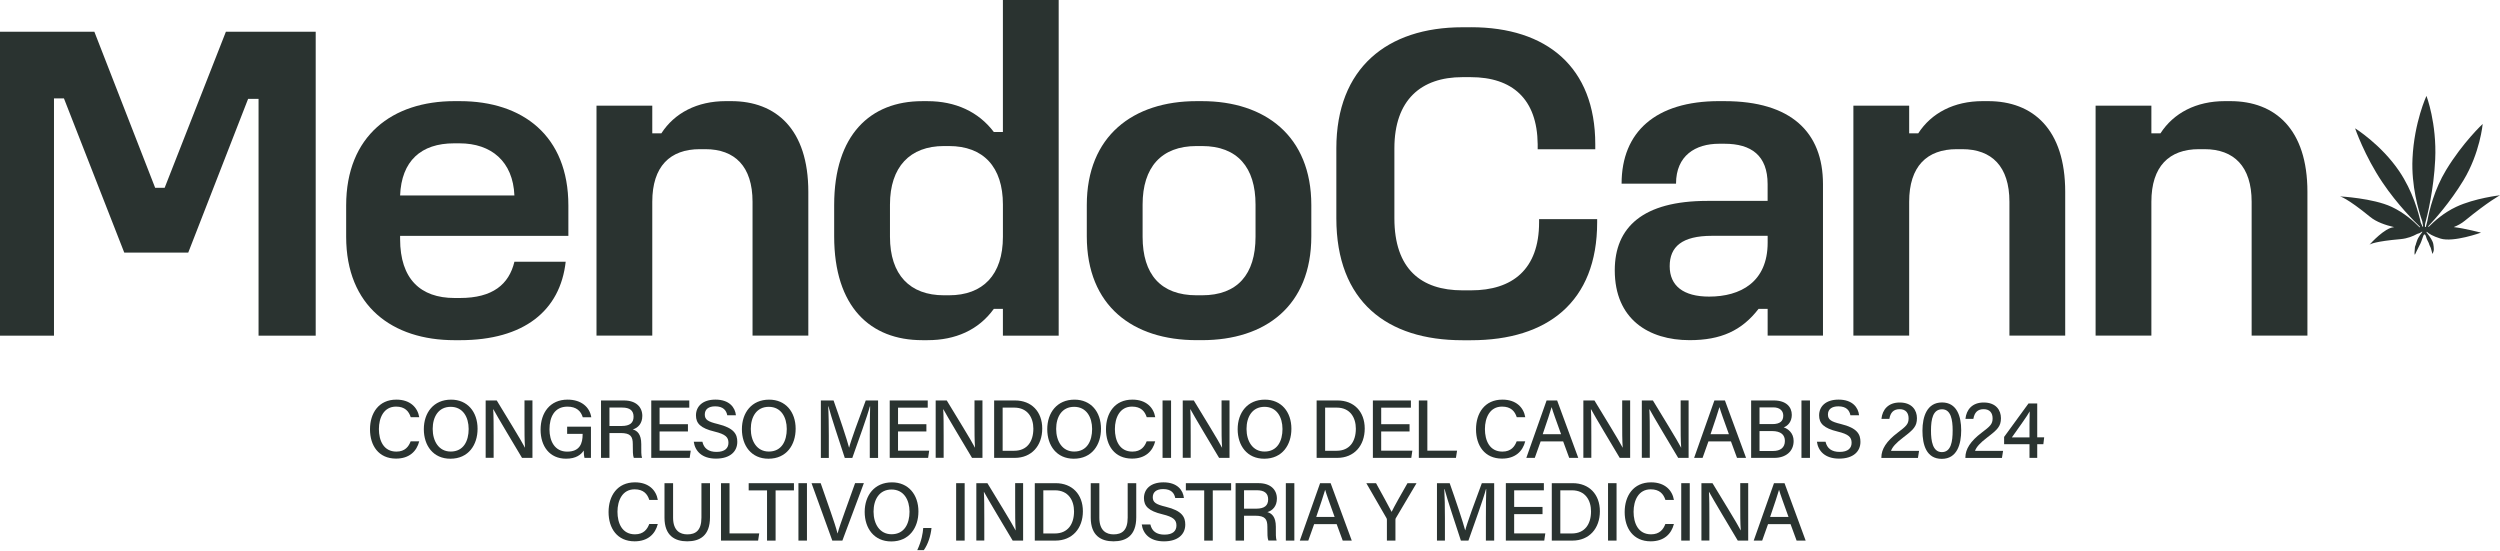
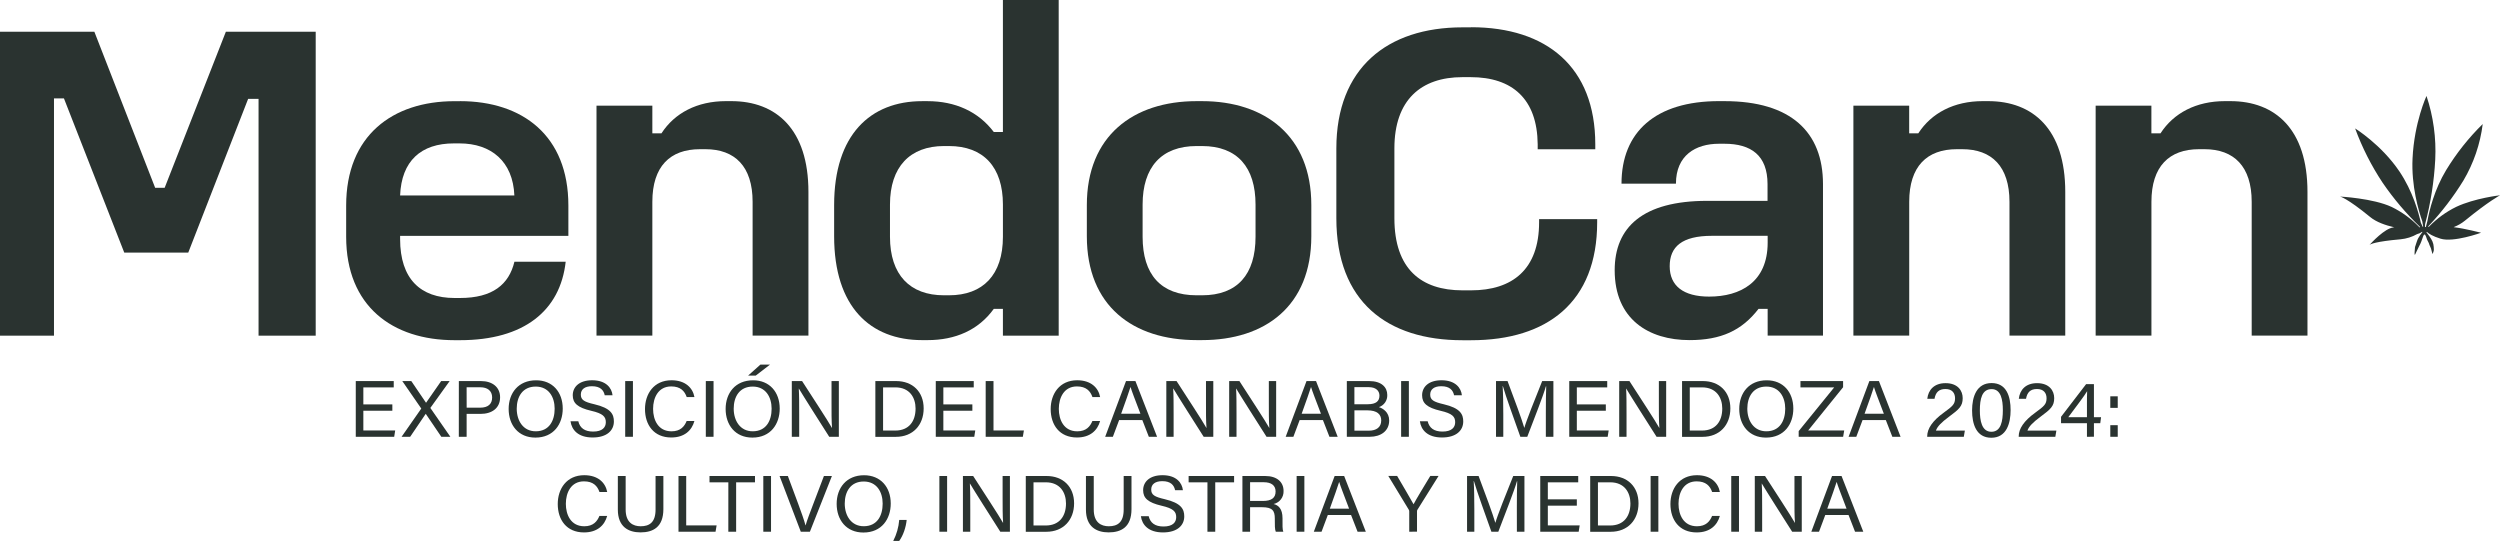
- <svg xmlns="http://www.w3.org/2000/svg" id="Capa_1" data-name="Capa 1" viewBox="0 0 1920 422.48">
+ <svg xmlns="http://www.w3.org/2000/svg" id="Capa_1" data-name="Capa 1" viewBox="0 0 1919.99 415.42">
  <defs>
-     <style>
-       .cls-1 {
-         fill: #2a3330;
-         stroke-width: 0px;
-       }
-     </style>
+     <style>.cls-1{fill:#2a3330;}</style>
  </defs>
-   <g>
-     <path class="cls-1" d="m72.47,24.38l46.68,119.83h7.31l47.02-119.83h68.98v233.39h-43.89V75.92h-8.02l-45.99,118.1h-49.12l-46.33-118.44h-7.65v182.19H0V24.38h72.47Z" />
-     <path class="cls-1" d="m353.25,77.68c48.07,0,83.26,26.48,83.26,80.13v23.33h-129.23v2.44c0,30.66,15.67,45.28,41.81,45.28h4.18c25.09,0,37.63-10.44,41.81-27.87h39.37c-4.18,37.63-32.05,60.27-81.16,60.27h-4.18c-47.73,0-83.26-26.12-83.26-79.42v-24.04c0-53.65,35.53-80.13,83.26-80.13h4.14Zm-45.97,72.45h87.78c-1.05-26.12-17.77-40.05-42.15-40.05h-4.18c-25.43,0-40.4,13.57-41.45,40.05Z" />
-     <path class="cls-1" d="m500.95,81.16v21.25h6.97c10.1-15.67,27.51-24.74,49.47-24.74h4.18c34.48,0,59.22,21.59,59.22,69.66v110.42h-42.84v-102.77c0-27.17-13.59-40.42-36.24-40.42h-4.18c-22.98,0-36.58,13.23-36.58,40.42v102.77h-42.84V81.13h42.84v.02Z" />
-     <path class="cls-1" d="m813.07,0v257.77h-42.84v-20.56h-6.97c-11.84,16.38-29.61,24.04-50.86,24.04h-4.18c-39.71,0-67.58-25.43-67.58-79.76v-24.04c0-53.99,27.87-79.76,67.58-79.76h4.18c21.25,0,39.02,8.02,50.86,23.69h6.97V0h42.84Zm-129.57,157.1v24.74c0,29.27,15.33,44.94,41.45,44.94h3.84c26.14,0,41.45-15.67,41.45-44.94v-24.74c0-28.9-14.99-44.94-41.45-44.94h-3.84c-26.14,0-41.45,16.04-41.45,44.94Z" />
-     <path class="cls-1" d="m923.15,77.68c48.41,0,83.94,26.82,83.94,79.76v24.04c0,53.65-35.53,79.76-83.94,79.76h-4.18c-48.78,0-84.31-26.12-84.31-79.76v-24.04c0-52.96,35.53-79.76,84.31-79.76h4.18Zm-45.63,79.42v24.74c0,28.9,13.94,44.94,41.45,44.94h4.18c27.17,0,41.1-16.02,41.1-44.94v-24.74c0-28.56-13.94-44.94-41.1-44.94h-4.18c-27.17,0-41.45,16.38-41.45,44.94Z" />
-     <path class="cls-1" d="m1129.74,20.91c58.17,0,95.43,30.66,95.43,89.88v3.84h-44.23v-3.84c-.34-34.84-19.51-51.54-51.54-51.54h-6.26c-31.69,0-52.25,17.41-52.25,54.7v53.65c0,39.02,20.56,55.38,52.25,55.38h6.63c31.69,0,52.25-16.02,52.25-52.25v-2.44h44.6v2.44c0,61.3-38.32,90.57-96.83,90.57h-6.63c-57.83,0-96.85-29.61-96.85-93.7v-53.65c0-61.67,39.02-93.01,96.85-93.01h6.58v-.02Z" />
-     <path class="cls-1" d="m1324.47,77.68c50.86,0,75.58,23.69,75.58,63.74v116.34h-42.5v-20.56h-6.97c-12.89,16.72-28.92,24.04-52.96,24.04-31.35,0-57.48-16.02-57.48-53.65,0-33.08,21.59-53.3,71.06-53.3h46.33v-12.89c0-21.96-12.54-31-33.08-31h-4.18c-18.12,0-33.08,9.05-33.08,30.66h-41.81c0-39.71,26.12-63.4,74.89-63.4h4.2v.02Zm-42.15,126.78c0,14.99,10.44,23.33,30.3,23.33,24.04,0,44.94-11.15,44.94-41.45v-5.23h-42.84c-22.98.02-32.4,8.38-32.4,23.35Z" />
-     <path class="cls-1" d="m1466.24,81.16v21.25h6.97c10.1-15.67,27.51-24.74,49.47-24.74h4.18c34.48,0,59.22,21.59,59.22,69.66v110.42h-42.84v-102.77c0-27.17-13.59-40.42-36.24-40.42h-4.18c-22.98,0-36.58,13.23-36.58,40.42v102.77h-42.84V81.13h42.84v.02Z" />
-     <path class="cls-1" d="m1652.26,81.16v21.25h6.97c10.1-15.67,27.51-24.74,49.47-24.74h4.18c34.48,0,59.22,21.59,59.22,69.66v110.42h-42.84v-102.77c0-27.17-13.59-40.42-36.24-40.42h-4.18c-22.98,0-36.58,13.23-36.58,40.42v102.77h-42.84V81.13h42.84v.02Z" />
-   </g>
-   <g>
-     <path class="cls-1" d="m321.96,338.94c-1.93,7.63-7.61,13.27-17.82,13.27-13.34,0-19.98-9.99-19.98-22.47s6.69-22.83,20.26-22.83c10.66,0,16.32,6.11,17.56,13.49h-6.54c-1.46-4.55-4.48-8.13-11.28-8.13-9.37,0-13.16,8.51-13.16,17.26s3.56,17.3,13.42,17.3c6.69,0,9.48-3.95,10.98-7.91h6.56v.02Z" />
-     <path class="cls-1" d="m366.77,329.38c0,12.16-6.9,22.92-20.88,22.92-13.14,0-20.39-10.03-20.39-22.69s7.5-22.69,20.93-22.69c12.5,0,20.35,9.26,20.35,22.45Zm-34.46.04c0,9.37,4.67,17.37,13.83,17.37,9.91,0,13.79-8.19,13.79-17.3s-4.4-17.05-13.81-17.05-13.81,7.72-13.81,16.98Z" />
-     <path class="cls-1" d="m372.99,351.66v-44.1h8.51c6.17,10.23,19.25,31.39,21.63,36.19h.09c-.43-5.47-.41-12.54-.41-19.77v-16.45h6.11v44.1h-8.02c-5.62-9.39-19.38-32.42-22.04-37.39h-.09c.32,4.8.34,12.59.34,20.52v16.85h-6.13v.04Z" />
-     <path class="cls-1" d="m453.85,351.66h-4.97c-.32-.94-.49-2.83-.58-5.66-2.02,3.17-5.92,6.28-13.55,6.28-12.74,0-19.58-9.65-19.58-22.21,0-13.21,7.33-23.16,20.75-23.16,10.46,0,16.96,5.7,18.18,13.53h-6.54c-1.39-4.55-4.7-8.15-11.75-8.15-10.01,0-13.81,8.06-13.81,17.47,0,8.81,3.88,17.09,13.62,17.09s11.84-6.41,11.84-13.19v-.45h-11.9v-5.55h18.29v23.99Z" />
-     <path class="cls-1" d="m468.06,332.58v19.08h-6.48v-44.1h17.65c9.18,0,14.07,5,14.07,11.86,0,5.77-3.28,9.2-7.31,10.38,3.32.94,6.5,3.54,6.5,11.24v1.95c0,3.02-.11,6.78.6,8.66h-6.33c-.79-1.91-.77-5.32-.77-9.56v-.88c0-6-1.67-8.64-9.43-8.64h-8.49v.02Zm0-5.42h9.28c6.45,0,9.24-2.42,9.24-7.14s-2.92-7.01-8.66-7.01h-9.86v14.15Z" />
-     <path class="cls-1" d="m528.33,331.35h-21.78v14.77h23.93l-.81,5.53h-29.5v-44.1h29.2v5.53h-22.81v12.71h21.78v5.55h0Z" />
-     <path class="cls-1" d="m539.44,339.26c1.16,5.12,4.7,7.8,10.85,7.8,6.54,0,9.16-3,9.16-6.99,0-4.27-2.17-6.56-10.76-8.64-10.7-2.57-14.19-6.28-14.19-12.44,0-6.78,5-12.09,14.97-12.09,10.74,0,15.12,6.11,15.72,12.03h-6.65c-.73-3.69-3-6.86-9.28-6.86-5.08,0-7.98,2.27-7.98,6.26s2.38,5.49,9.99,7.33c12.63,3.07,14.97,7.93,14.97,13.7,0,7.29-5.42,12.86-16.38,12.86s-16.1-5.96-17.05-12.97h6.65Z" />
-     <path class="cls-1" d="m611.05,329.38c0,12.16-6.9,22.92-20.88,22.92-13.14,0-20.39-10.03-20.39-22.69s7.5-22.69,20.93-22.69c12.5,0,20.35,9.26,20.35,22.45Zm-34.43.04c0,9.37,4.67,17.37,13.83,17.37,9.91,0,13.79-8.19,13.79-17.3s-4.4-17.05-13.81-17.05-13.81,7.72-13.81,16.98Z" />
-     <path class="cls-1" d="m668,333.3c0-8.06.09-16.42.28-21.12h-.26c-1.93,7.5-8.56,25.62-13.44,39.49h-5.79c-3.71-11.43-10.57-31.82-12.54-39.58h-.21c.34,5.1.49,14.77.49,22.32v17.26h-6.11v-44.1h9.76c4.72,13.27,10.4,30.34,11.88,36.13h.11c1.05-4.55,7.83-23.18,12.71-36.13h9.48v44.1h-6.37v-18.37h.02Z" />
-     <path class="cls-1" d="m711.46,331.35h-21.78v14.77h23.93l-.81,5.53h-29.5v-44.1h29.2v5.53h-22.81v12.71h21.78v5.55h0Z" />
-     <path class="cls-1" d="m718.6,351.66v-44.1h8.51c6.17,10.23,19.25,31.39,21.63,36.19h.09c-.43-5.47-.41-12.54-.41-19.77v-16.45h6.11v44.1h-8.02c-5.62-9.39-19.38-32.42-22.04-37.39h-.09c.32,4.8.34,12.59.34,20.52v16.85h-6.13v.04Z" />
-     <path class="cls-1" d="m763.5,307.55h16.08c12.48,0,20.86,8.45,20.86,21.59s-8.17,22.51-21.1,22.51h-15.84v-44.1Zm6.54,38.64h8.85c10.01,0,14.73-7.23,14.73-16.94,0-8.43-4.31-16.21-14.71-16.21h-8.88v33.15Z" />
-     <path class="cls-1" d="m845.56,329.38c0,12.16-6.9,22.92-20.88,22.92-13.14,0-20.39-10.03-20.39-22.69s7.5-22.69,20.93-22.69c12.52,0,20.35,9.26,20.35,22.45Zm-34.43.04c0,9.37,4.67,17.37,13.83,17.37,9.91,0,13.79-8.19,13.79-17.3s-4.4-17.05-13.81-17.05-13.81,7.72-13.81,16.98Z" />
-     <path class="cls-1" d="m887.2,338.94c-1.93,7.63-7.61,13.27-17.82,13.27-13.34,0-19.98-9.99-19.98-22.47s6.69-22.83,20.26-22.83c10.66,0,16.32,6.11,17.56,13.49h-6.54c-1.46-4.55-4.48-8.13-11.28-8.13-9.37,0-13.16,8.51-13.16,17.26s3.56,17.3,13.42,17.3c6.69,0,9.48-3.95,10.98-7.91h6.56v.02Z" />
-     <path class="cls-1" d="m899.38,307.55v44.1h-6.54v-44.1h6.54Z" />
-     <path class="cls-1" d="m908.34,351.66v-44.1h8.51c6.17,10.23,19.25,31.39,21.63,36.19h.09c-.43-5.47-.41-12.54-.41-19.77v-16.45h6.11v44.1h-8.02c-5.62-9.39-19.38-32.42-22.04-37.39h-.09c.32,4.8.34,12.59.34,20.52v16.85h-6.13v.04Z" />
-     <path class="cls-1" d="m991.79,329.38c0,12.16-6.9,22.92-20.88,22.92-13.14,0-20.39-10.03-20.39-22.69s7.5-22.69,20.93-22.69c12.5,0,20.35,9.26,20.35,22.45Zm-34.46.04c0,9.37,4.67,17.37,13.83,17.37,9.91,0,13.79-8.19,13.79-17.3s-4.4-17.05-13.81-17.05-13.81,7.72-13.81,16.98Z" />
-     <path class="cls-1" d="m1011.17,307.55h16.08c12.48,0,20.86,8.45,20.86,21.59s-8.17,22.51-21.1,22.51h-15.84v-44.1Zm6.54,38.64h8.85c10.01,0,14.73-7.23,14.73-16.94,0-8.43-4.31-16.21-14.71-16.21h-8.88v33.15Z" />
-     <path class="cls-1" d="m1082.53,331.35h-21.78v14.77h23.93l-.81,5.53h-29.5v-44.1h29.2v5.53h-22.81v12.71h21.78v5.55h0Z" />
-     <path class="cls-1" d="m1089.67,307.55h6.54v38.57h22.81l-.86,5.53h-28.5v-44.1Z" />
-     <path class="cls-1" d="m1171.38,338.94c-1.93,7.63-7.61,13.27-17.82,13.27-13.34,0-19.98-9.99-19.98-22.47s6.69-22.83,20.26-22.83c10.66,0,16.32,6.11,17.56,13.49h-6.54c-1.46-4.55-4.48-8.13-11.28-8.13-9.37,0-13.16,8.51-13.16,17.26s3.56,17.3,13.42,17.3c6.69,0,9.48-3.95,10.98-7.91h6.56v.02Z" />
-     <path class="cls-1" d="m1183.21,339.01l-4.5,12.65h-6.5l15.57-44.1h8.1l16.23,44.1h-6.95l-4.65-12.65h-17.3Zm15.7-5.53c-4.01-11.15-6.26-17.28-7.23-20.75h-.06c-1.07,3.86-3.6,11.21-6.82,20.75h14.11Z" />
-     <path class="cls-1" d="m1216.02,351.66v-44.1h8.51c6.17,10.23,19.25,31.39,21.63,36.19h.09c-.43-5.47-.41-12.54-.41-19.77v-16.45h6.11v44.1h-8.02c-5.62-9.39-19.38-32.42-22.04-37.39h-.09c.32,4.8.34,12.59.34,20.52v16.85h-6.13v.04Z" />
-     <path class="cls-1" d="m1260.92,351.66v-44.1h8.51c6.17,10.23,19.25,31.39,21.63,36.19h.09c-.43-5.47-.41-12.54-.41-19.77v-16.45h6.11v44.1h-8.02c-5.62-9.39-19.38-32.42-22.04-37.39h-.09c.32,4.8.34,12.59.34,20.52v16.85h-6.13v.04Z" />
-     <path class="cls-1" d="m1312.08,339.01l-4.5,12.65h-6.5l15.57-44.1h8.1l16.23,44.1h-6.95l-4.65-12.65h-17.3Zm15.72-5.53c-4.01-11.15-6.26-17.28-7.23-20.75h-.06c-1.07,3.86-3.6,11.21-6.82,20.75h14.11Z" />
-     <path class="cls-1" d="m1344.88,307.55h17.37c9.58,0,13.85,5.04,13.85,11.06,0,5.1-2.89,8.4-6.2,9.61,3.07,1.01,7.61,4.12,7.61,10.46,0,8.17-6.26,12.97-14.82,12.97h-17.82v-44.1h0Zm16.27,18.16c6.05,0,8.4-2.42,8.4-6.5,0-3.77-2.72-6.35-7.63-6.35h-10.61v12.84h9.84Zm-9.84,20.65h10.46c5.47,0,9.03-2.51,9.03-7.72,0-4.55-2.92-7.59-9.95-7.59h-9.54v15.31Z" />
-     <path class="cls-1" d="m1390.06,307.55v44.1h-6.54v-44.1h6.54Z" />
-     <path class="cls-1" d="m1402.02,339.26c1.16,5.12,4.7,7.8,10.85,7.8,6.54,0,9.16-3,9.16-6.99,0-4.27-2.17-6.56-10.76-8.64-10.7-2.57-14.19-6.28-14.19-12.44,0-6.78,5-12.09,14.97-12.09,10.72,0,15.12,6.11,15.72,12.03h-6.65c-.73-3.69-3-6.86-9.28-6.86-5.08,0-7.98,2.27-7.98,6.26s2.38,5.49,9.99,7.33c12.63,3.07,14.97,7.93,14.97,13.7,0,7.29-5.42,12.86-16.38,12.86s-16.1-5.96-17.05-12.97h6.65Z" />
-     <path class="cls-1" d="m1444.9,351.66v-.39c0-6.28,3.84-12.46,12.54-19,6.54-4.95,8.36-6.56,8.36-11,0-4.07-2.14-7.03-6.86-7.03s-7.08,2.62-7.91,7.44h-6.09c.71-7.1,5.27-12.56,14-12.56,9.63,0,13.27,6.09,13.27,12.03,0,6.28-2.68,8.83-10.4,14.71-5.64,4.29-8.51,7.46-9.5,10.4h21.53l-.86,5.42h-28.09v-.02Z" />
-     <path class="cls-1" d="m1506.2,330.47c0,10.57-3.09,21.93-14.9,21.93s-14.86-10.7-14.86-21.66,3.58-21.66,15.05-21.66c11.3.02,14.71,10.46,14.71,21.38Zm-23.2.28c0,7.89,1.29,16.47,8.36,16.47s8.28-8.13,8.28-16.7c0-8.06-1.31-16.19-8.13-16.19-6.9,0-8.51,7.27-8.51,16.42Z" />
-     <path class="cls-1" d="m1509.42,351.66v-.39c0-6.28,3.84-12.46,12.54-19,6.54-4.95,8.36-6.56,8.36-11,0-4.07-2.14-7.03-6.86-7.03s-7.08,2.62-7.91,7.44h-6.09c.71-7.1,5.27-12.56,14-12.56,9.63,0,13.27,6.09,13.27,12.03,0,6.28-2.68,8.83-10.4,14.71-5.64,4.29-8.51,7.46-9.5,10.4h21.53l-.86,5.42h-28.09v-.02Z" />
-     <path class="cls-1" d="m1558.65,351.66v-10.51h-19.49v-5.6l18.72-25.69h6.71v26.01h5.34l-.64,5.27h-4.7v10.51h-5.94Zm0-25.71c0-3.47.04-7.29.15-10.01-1.69,3.28-9.33,13.81-13.68,19.96h13.53v-9.95h0Z" />
-     <path class="cls-1" d="m505.18,402.47c-1.93,7.63-7.61,13.27-17.82,13.27-13.34,0-19.98-9.99-19.98-22.47s6.69-22.83,20.26-22.83c10.66,0,16.32,6.11,17.56,13.49h-6.54c-1.46-4.55-4.48-8.13-11.28-8.13-9.37,0-13.16,8.51-13.16,17.26s3.56,17.3,13.42,17.3c6.69,0,9.48-3.95,10.98-7.91h6.56v.02Z" />
-     <path class="cls-1" d="m516.93,371.08v26.5c0,10.06,5.45,12.82,10.94,12.82,6.39,0,10.83-3.02,10.83-12.82v-26.5h6.58v26.16c0,14.45-8.08,18.5-17.52,18.5s-17.43-4.35-17.43-18.14v-26.52h6.6Z" />
-     <path class="cls-1" d="m553.74,371.08h6.54v38.57h22.81l-.86,5.53h-28.5v-44.1Z" />
-     <path class="cls-1" d="m589.08,376.62h-14.09v-5.53h34.76v5.53h-14.09v38.57h-6.58v-38.57h0Z" />
-     <path class="cls-1" d="m619.74,371.08v44.1h-6.54v-44.1h6.54Z" />
-     <path class="cls-1" d="m639.21,415.19l-15.95-44.1h7.03l7.55,21.68c2.21,6.41,4.35,12.69,5.34,16.81h.13c.92-3.71,3.28-10.25,5.55-16.62l7.85-21.89h6.73l-16.49,44.1h-7.74v.02Z" />
-     <path class="cls-1" d="m705.35,392.91c0,12.16-6.9,22.92-20.88,22.92-13.14,0-20.39-10.03-20.39-22.69s7.5-22.69,20.93-22.69c12.5-.02,20.35,9.26,20.35,22.45Zm-34.46.02c0,9.35,4.67,17.37,13.83,17.37,9.91,0,13.79-8.19,13.79-17.3s-4.4-17.05-13.81-17.05-13.81,7.74-13.81,16.98Z" />
-     <path class="cls-1" d="m704.47,422.48c3.41-7.35,4.25-12.89,4.57-16.98h6.35c-.56,5.79-2.62,12.46-5.9,16.98h-5.02Z" />
-     <path class="cls-1" d="m740.86,371.08v44.1h-6.54v-44.1h6.54Z" />
-     <path class="cls-1" d="m749.82,415.19v-44.1h8.51c6.17,10.23,19.25,31.39,21.63,36.19h.09c-.43-5.47-.41-12.54-.41-19.77v-16.45h6.11v44.1h-8.02c-5.62-9.39-19.38-32.42-22.04-37.39h-.09c.32,4.8.34,12.59.34,20.52v16.85h-6.13v.04Z" />
-     <path class="cls-1" d="m794.72,371.08h16.08c12.48,0,20.86,8.45,20.86,21.59s-8.17,22.51-21.1,22.51h-15.84v-44.1Zm6.56,38.62h8.85c10.01,0,14.73-7.23,14.73-16.94,0-8.43-4.31-16.21-14.71-16.21h-8.88v33.15Z" />
-     <path class="cls-1" d="m844.29,371.08v26.5c0,10.06,5.45,12.82,10.94,12.82,6.39,0,10.83-3.02,10.83-12.82v-26.5h6.58v26.16c0,14.45-8.08,18.5-17.52,18.5s-17.43-4.35-17.43-18.14v-26.52h6.6Z" />
-     <path class="cls-1" d="m883.49,402.8c1.16,5.12,4.7,7.8,10.85,7.8,6.54,0,9.16-3,9.16-6.99,0-4.27-2.17-6.56-10.76-8.64-10.7-2.57-14.19-6.28-14.19-12.44,0-6.78,5-12.09,14.97-12.09,10.74,0,15.12,6.11,15.72,12.03h-6.65c-.73-3.69-3-6.86-9.28-6.86-5.08,0-7.98,2.27-7.98,6.26s2.38,5.49,9.99,7.33c12.63,3.07,14.97,7.93,14.97,13.7,0,7.29-5.42,12.86-16.38,12.86s-16.1-5.96-17.05-12.97h6.65Z" />
-     <path class="cls-1" d="m924.83,376.62h-14.09v-5.53h34.76v5.53h-14.09v38.57h-6.58v-38.57h0Z" />
-     <path class="cls-1" d="m955.42,396.08v19.08h-6.48v-44.1h17.65c9.18,0,14.07,5,14.07,11.86,0,5.77-3.28,9.2-7.31,10.38,3.32.94,6.5,3.54,6.5,11.24v1.95c0,3.02-.11,6.78.6,8.66h-6.33c-.79-1.91-.77-5.32-.77-9.56v-.88c0-6-1.67-8.64-9.43-8.64h-8.49v.02Zm0-5.42h9.28c6.45,0,9.24-2.42,9.24-7.14s-2.92-7.01-8.66-7.01h-9.86v14.15Z" />
-     <path class="cls-1" d="m994.06,371.08v44.1h-6.54v-44.1h6.54Z" />
-     <path class="cls-1" d="m1009.26,402.54l-4.5,12.65h-6.5l15.57-44.1h8.1l16.23,44.1h-6.95l-4.65-12.65h-17.3Zm15.72-5.55c-4.01-11.15-6.26-17.28-7.23-20.75h-.06c-1.07,3.86-3.6,11.21-6.82,20.75h14.11Z" />
-     <path class="cls-1" d="m1065.14,415.19v-16.06c0-.43-.11-.88-.32-1.22l-15.48-26.82h7.46c3.9,7.08,9.91,17.97,11.96,22.02,1.91-3.97,8.15-15.03,12.18-22.02h6.95l-15.91,26.87c-.15.28-.28.51-.28,1.18v16.06h-6.56Z" />
-     <path class="cls-1" d="m1141.17,396.81c0-8.06.09-16.42.28-21.12h-.26c-1.93,7.5-8.56,25.62-13.44,39.49h-5.79c-3.71-11.43-10.57-31.82-12.54-39.58h-.21c.34,5.1.49,14.77.49,22.32v17.26h-6.11v-44.1h9.76c4.72,13.27,10.4,30.34,11.88,36.13h.11c1.05-4.55,7.83-23.18,12.71-36.13h9.48v44.1h-6.37v-18.37h.02Z" />
-     <path class="cls-1" d="m1184.65,394.86h-21.78v14.77h23.93l-.81,5.53h-29.5v-44.1h29.2v5.53h-22.81v12.71h21.78v5.55h0Z" />
-     <path class="cls-1" d="m1191.77,371.08h16.08c12.48,0,20.86,8.45,20.86,21.59s-8.17,22.51-21.1,22.51h-15.84v-44.1Zm6.56,38.62h8.85c10.01,0,14.73-7.23,14.73-16.94,0-8.43-4.31-16.21-14.71-16.21h-8.88v33.15Z" />
-     <path class="cls-1" d="m1241.51,371.08v44.1h-6.54v-44.1h6.54Z" />
-     <path class="cls-1" d="m1285.55,402.47c-1.93,7.63-7.61,13.27-17.82,13.27-13.34,0-19.98-9.99-19.98-22.47s6.69-22.83,20.26-22.83c10.66,0,16.32,6.11,17.56,13.49h-6.54c-1.46-4.55-4.48-8.13-11.28-8.13-9.37,0-13.16,8.51-13.16,17.26s3.56,17.3,13.42,17.3c6.69,0,9.48-3.95,10.98-7.91h6.56v.02Z" />
-     <path class="cls-1" d="m1297.73,371.08v44.1h-6.54v-44.1h6.54Z" />
-     <path class="cls-1" d="m1306.69,415.19v-44.1h8.51c6.17,10.23,19.25,31.39,21.63,36.19h.09c-.43-5.47-.41-12.54-.41-19.77v-16.45h6.11v44.1h-8.02c-5.62-9.39-19.38-32.42-22.04-37.39h-.09c.32,4.8.34,12.59.34,20.52v16.85h-6.13v.04Z" />
-     <path class="cls-1" d="m1357.85,402.54l-4.5,12.65h-6.5l15.57-44.1h8.1l16.23,44.1h-6.95l-4.65-12.65h-17.3Zm15.72-5.55c-4.01-11.15-6.26-17.28-7.23-20.75h-.06c-1.07,3.86-3.6,11.21-6.82,20.75h14.11Z" />
-   </g>
-   <path class="cls-1" d="m1884.49,174.4c2.96-1.16,5.9-2.74,8.53-4.91,18.27-14.94,26.97-19.51,26.97-19.51,0,0-19.34,2.17-33.64,8.88-9.54,4.48-16.94,11.15-20.82,15.09-.11.09-.24.19-.34.28-.04.04-.13.04-.26.06-.02-.15-.09-.32-.02-.41.09-.13.17-.28.26-.41,4.44-4.67,16.4-17.9,26.67-34.82,12.89-21.23,14.86-43.46,14.86-43.46,0,0-15.22,14.17-28.11,35.42-9.03,14.88-12.89,30.88-14.37,39.11-.09.36-.19.71-.28,1.07-.28,1.03-.56,2.04-.81,3.07-.06.21-.02.45-.32.51s-.47-.11-.45-.49c.04-.62.09-1.22.09-1.84,1.72-6.3,6.71-26.44,7.78-49.49,1.31-27.9-6.71-48.91-6.71-48.91,0,0-9.41,20.2-10.72,48.11-.99,20.99,4.63,40.01,7.48,48.16.15.86.28,1.69.43,2.55.06.34.17.66.21,1.01.02.21-.02.45-.04.66l-.19.06c-.15-.17-.3-.34-.41-.54-.09-.15-.06-.34-.13-.49-.32-.69-.64-1.37-.99-2.06-1.69-7.74-6.26-24.38-16.49-39.52-13.89-20.58-33.96-33.04-33.96-33.04,0,0,7.23,21.12,21.12,41.7,11.41,16.92,24.44,29.85,28.73,33.92.04.15.04.34-.02.54-.24-.17-.43-.3-.6-.45-.13-.11-.26-.21-.36-.32-3.88-3.95-11.26-10.59-20.78-15.05-14.32-6.71-39.69-8.04-39.69-8.04,0,0,4.97.84,23.24,15.78,4.65,3.82,11.6,6.26,18.42,7.83-.19.02-.39.04-.56.06-6.93.77-17.05,11.88-18.5,13.49.75-.64,4.61-2.64,23.89-4.35,5.4-.47,9.78-2.34,12.74-3.99.3-.11.6-.19.88-.28.86-.26,1.69-.56,2.36-1.16.13-.11.28-.21.43-.28.11-.04.24.04.43.09-.17.24-.28.39-.39.54-.47.62-.94,1.2-1.37,1.84-.54.77-1.03,1.57-1.5,2.38-.21.36-.41.75-.56,1.14-.24.58-.43,1.16-.62,1.74-.17.47-.34.92-.47,1.39-.15.54-.21,1.09-.51,1.61-.21.39-.32.88-.36,1.35-.13,1.24-.21,2.51-.3,3.77-.02.45,0,.9.02,1.33,0,.15.11.28.19.49.15-.17.24-.26.28-.36.36-.75.71-1.52,1.07-2.29.66-1.37,1.33-2.77,2.04-4.12.6-1.14,1.22-2.25,1.63-3.49.47-1.46,1.01-2.89,1.54-4.33.11-.28.26-.54.45-.75.26-.32.77-.3.96.04.24.41.49.81.6,1.27.41,1.67,1.16,3.19,1.97,4.7.11.19.19.41.26.6.3.81.47,1.65.94,2.4.28.45.47.99.64,1.5.36,1.24.69,2.51,1.03,3.77.02.11.11.21.21.45.21-.56.39-.99.56-1.39.28-.66.43-1.35.43-2.1,0-1.39-.17-2.74-.41-4.12-.26-1.48-1.03-2.74-1.69-4.01-.73-1.33-1.74-2.51-2.64-3.75-.28-.39-.58-.75-.84-1.14-.06-.09-.09-.32-.02-.39.04-.04.15-.06.24-.06,1.39,1.29,4.37,3.3,10.48,5.19,9.99,3.09,31.13-4.57,31.13-4.57,0,0-12.86-3.32-20.35-4.16-.17-.07-.39-.09-.6-.11Z" />
+   <path class="cls-1" d="M72.47,24.38l46.68,119.83h7.31l47-119.83h69V257.77H198.57V75.92h-8l-46,118.1H95.44L49.11,75.58H41.46V257.77H0V24.38Z" />
+   <path class="cls-1" d="M353.25,77.68c48.07,0,83.26,26.48,83.26,80.13v23.33H307.28v2.44c0,30.66,15.67,45.28,41.81,45.28h4.18c25.09,0,37.63-10.44,41.81-27.87h39.37c-4.18,37.63-32.05,60.27-81.16,60.27h-4.18c-47.73,0-83.26-26.12-83.26-79.42v-24c0-53.65,35.53-80.13,83.26-80.13h4.14Zm-46,72.45h87.78c-1.05-26.12-17.77-40-42.15-40h-4.18C323.3,110.08,308.33,123.65,307.28,150.13Z" />
+   <path class="cls-1" d="M501,81.16v21.25h7c10.1-15.67,27.51-24.74,49.47-24.74h4.18c34.48,0,59.22,21.59,59.22,69.66V257.75H578V155c0-27.17-13.59-40.42-36.24-40.42h-4.18c-23,0-36.58,13.23-36.58,40.42V257.75H458.11V81.13H501v0Z" />
+   <path class="cls-1" d="M813.07,0V257.77H770.23V237.21h-7c-11.84,16.38-29.61,24-50.86,24h-4.18c-39.71,0-67.58-25.43-67.58-79.76v-24c0-54,27.87-79.76,67.58-79.76h4.18c21.25,0,39,8,50.86,23.69h7V0ZM683.5,157.1v24.74c0,29.27,15.33,44.94,41.45,44.94h3.84c26.14,0,41.45-15.67,41.45-44.94V157.1c0-28.9-15-44.94-41.45-44.94H725C698.81,112.16,683.5,128.2,683.5,157.1Z" />
+   <path class="cls-1" d="M923.15,77.68c48.41,0,83.94,26.82,83.94,79.76v24c0,53.65-35.53,79.76-83.94,79.76H919c-48.78,0-84.31-26.12-84.31-79.76v-24c0-53,35.53-79.76,84.31-79.76ZM877.52,157.1v24.74c0,28.9,13.94,44.94,41.45,44.94h4.18c27.17,0,41.1-16,41.1-44.94V157.1c0-28.56-13.94-44.94-41.1-44.94H919C891.8,112.16,877.52,128.54,877.52,157.1Z" />
+   <path class="cls-1" d="M1129.74,20.91c58.17,0,95.43,30.66,95.43,89.88v3.84h-44.23v-3.84c-.34-34.84-19.51-51.54-51.54-51.54h-6.26c-31.69,0-52.25,17.41-52.25,54.7V167.6c0,39,20.56,55.38,52.25,55.38h6.63c31.69,0,52.25-16,52.25-52.25v-2.44h44.6v2.44c0,61.3-38.32,90.57-96.83,90.57h-6.63c-57.83,0-96.85-29.61-96.85-93.7V114c0-61.67,39-93,96.85-93h6.58v0Z" />
+   <path class="cls-1" d="M1324.47,77.68c50.86,0,75.58,23.69,75.58,63.74V257.76h-42.5V237.2h-7c-12.89,16.72-28.92,24-53,24-31.35,0-57.48-16-57.48-53.65,0-33.08,21.59-53.3,71.06-53.3h46.33V141.4c0-22-12.54-31-33.08-31h-4.18c-18.12,0-33.08,9-33.08,30.66h-41.81c0-39.71,26.12-63.4,74.89-63.4h4.2v0Zm-42.15,126.78c0,15,10.44,23.33,30.3,23.33,24,0,44.94-11.15,44.94-41.45v-5.23h-42.84c-23,0-32.4,8.38-32.4,23.35Z" />
+   <path class="cls-1" d="M1466.24,81.16v21.25h7c10.1-15.67,27.51-24.74,49.47-24.74h4.18c34.48,0,59.22,21.59,59.22,69.66V257.75h-42.84V155c0-27.17-13.59-40.42-36.24-40.42h-4.18c-23,0-36.58,13.23-36.58,40.42V257.75H1423.4V81.13h42.84v0Z" />
+   <path class="cls-1" d="M1652.26,81.16v21.25h7c10.1-15.67,27.51-24.74,49.47-24.74h4.18c34.48,0,59.22,21.59,59.22,69.66V257.75h-42.84V155c0-27.17-13.59-40.42-36.24-40.42h-4.18c-23,0-36.58,13.23-36.58,40.42V257.75h-42.84V81.13h42.84v0Z" />
+   <path class="cls-1" d="M1884.49,174.4a31.24,31.24,0,0,0,8.53-4.91c18.27-14.94,27-19.51,27-19.51s-19.34,2.17-33.64,8.88A75.41,75.41,0,0,0,1865.53,174l-.34.28s-.13,0-.26.06c0-.15-.09-.32,0-.41s.17-.28.26-.41a216.23,216.23,0,0,0,26.67-34.82,112.64,112.64,0,0,0,14.86-43.46,183.13,183.13,0,0,0-28.11,35.42c-9,14.88-12.89,30.88-14.37,39.11-.09.36-.19.71-.28,1.07-.28,1-.56,2-.81,3.07-.06.21,0,.45-.32.51s-.47-.11-.45-.49c0-.62.09-1.22.09-1.84a243,243,0,0,0,7.78-49.49,133.18,133.18,0,0,0-6.71-48.91s-9.41,20.2-10.72,48.11c-1,21,4.63,40,7.48,48.16.15.86.28,1.69.43,2.55.06.34.17.66.21,1a3.66,3.66,0,0,1,0,.66l-.19.06a3.07,3.07,0,0,1-.41-.54c-.09-.15-.06-.34-.13-.49-.32-.69-.64-1.37-1-2.06-1.69-7.74-6.26-24.38-16.49-39.52-13.89-20.58-34-33-34-33a199.49,199.49,0,0,0,21.12,41.7,216.39,216.39,0,0,0,28.73,33.92,1,1,0,0,1,0,.54,7.18,7.18,0,0,1-.6-.45,3.88,3.88,0,0,1-.36-.32,74.82,74.82,0,0,0-20.78-15.05c-14.32-6.71-39.69-8-39.69-8s5,.84,23.24,15.78c4.65,3.82,11.6,6.26,18.42,7.83l-.56.06c-6.93.77-17,11.88-18.5,13.49.75-.64,4.61-2.64,23.89-4.35a32,32,0,0,0,12.74-4c.3-.11.6-.19.88-.28a6,6,0,0,0,2.36-1.16,2,2,0,0,1,.43-.28c.11,0,.24,0,.43.09l-.39.54c-.47.62-.94,1.2-1.37,1.84s-1,1.57-1.5,2.38a8,8,0,0,0-.56,1.14c-.24.58-.43,1.16-.62,1.74s-.34.92-.47,1.39a6.41,6.41,0,0,1-.51,1.61,3.55,3.55,0,0,0-.36,1.35c-.13,1.24-.21,2.51-.3,3.77,0,.45,0,.9,0,1.33,0,.15.11.28.19.49a1.53,1.53,0,0,0,.28-.36c.36-.75.71-1.52,1.07-2.29.66-1.37,1.33-2.77,2-4.12a23.1,23.1,0,0,0,1.63-3.49c.47-1.46,1-2.89,1.54-4.33a2.46,2.46,0,0,1,.45-.75.59.59,0,0,1,1,0,4.76,4.76,0,0,1,.6,1.27,20.18,20.18,0,0,0,2,4.7,3.89,3.89,0,0,1,.26.6,12.32,12.32,0,0,0,.94,2.4,7.13,7.13,0,0,1,.64,1.5c.36,1.24.69,2.51,1,3.77a4.45,4.45,0,0,0,.21.45c.21-.56.39-1,.56-1.39a5.29,5.29,0,0,0,.43-2.1,23.87,23.87,0,0,0-.41-4.12,14.11,14.11,0,0,0-1.69-4,36.78,36.78,0,0,0-2.64-3.75c-.28-.39-.58-.75-.84-1.14-.06-.09-.09-.32,0-.39a.4.4,0,0,1,.24-.06c1.39,1.29,4.37,3.3,10.48,5.19,10,3.09,31.13-4.57,31.13-4.57s-12.86-3.32-20.35-4.16a2.21,2.21,0,0,0-.6-.11Z" />
+   <path class="cls-1" d="M301.32,315.45H279.05v15.14h24.46l-.77,4.86H273.23V292.66h29.16v4.86H279.05v13.06h22.27Z" />
+   <path class="cls-1" d="M338.93,335.45,327,317.86h-.07L315,335.45h-6.59l15.13-21.68-14.58-21.11h6.91l11.3,16.64h.06l11.58-16.64h6.52l-14.83,20.63,15.37,22.16Z" />
+   <path class="cls-1" d="M352.39,292.66h17c8.72,0,14.68,4.65,14.68,12.45,0,8.34-6.28,12.76-15,12.76H358.37v17.58h-6Zm6,20.43h10.37c6.13,0,9.2-2.86,9.2-7.84,0-5.21-3.71-7.82-9-7.82h-10.6Z" />
+   <path class="cls-1" d="M432.18,313.81c0,11.77-6.9,22.26-21,22.26-13.18,0-20.54-9.74-20.54-22s7.51-22,21.06-22C424.3,292,432.18,301.09,432.18,313.81Zm-35.33.06c0,9.25,4.95,17.36,14.58,17.36,10.4,0,14.54-8.19,14.54-17.34s-4.7-17-14.52-17C401.3,296.88,396.85,304.74,396.85,313.87Z" />
+   <path class="cls-1" d="M444.14,323.54c1.22,5.13,4.89,7.9,11.38,7.9,7,0,9.75-3.13,9.75-7.17,0-4.29-2.21-6.7-11.18-8.77-10.55-2.45-14.22-5.91-14.22-11.92,0-6.36,4.91-11.54,14.9-11.54,10.67,0,15.06,5.89,15.66,11.51h-6c-.81-3.81-3.3-6.93-9.83-6.93-5.45,0-8.52,2.35-8.52,6.42s2.53,5.61,10.38,7.42c12.77,3,15,7.72,15,13.21,0,6.91-5.35,12.32-16.3,12.32-11.26,0-16.11-5.89-17-12.45Z" />
+   <path class="cls-1" d="M486.09,292.66v42.79h-5.94V292.66Z" />
+   <path class="cls-1" d="M533.31,323.32c-2,7.26-7.65,12.67-17.81,12.67-13.4,0-20.15-9.71-20.15-21.81,0-11.63,6.76-22.14,20.37-22.14,10.56,0,16.29,5.76,17.61,12.91h-5.94c-1.6-4.66-4.83-8.18-11.91-8.18-9.88,0-13.91,8.58-13.91,17.24,0,8.4,3.83,17.24,14.17,17.24,6.9,0,9.93-3.78,11.61-7.93Z" />
+   <path class="cls-1" d="M548,292.66v42.79h-5.94V292.66Z" />
+   <path class="cls-1" d="M598.82,313.81c0,11.77-6.91,22.26-21,22.26-13.18,0-20.54-9.74-20.54-22s7.51-22,21.06-22C590.93,292,598.82,301.09,598.82,313.81Zm-35.34.06c0,9.25,5,17.36,14.58,17.36,10.4,0,14.54-8.19,14.54-17.34s-4.69-17-14.52-17C567.93,296.88,563.48,304.74,563.48,313.87ZM591.38,280l-11,8.47h-5.85L584,280Z" />
+   <path class="cls-1" d="M608.1,335.45V292.66H616c6.42,10,20.39,31.29,22.9,35.94H639c-.43-5.49-.39-12.24-.39-19.23V292.66h5.62v42.79h-7.39c-5.92-9.29-20.49-32.19-23.29-37h-.09c.32,4.87.32,12.13.32,19.85v17.14Z" />
+   <path class="cls-1" d="M672.27,292.66h16c12.58,0,21.1,8.19,21.1,21s-8.3,21.83-21.3,21.83h-15.8Zm5.93,38h9.4c10.54,0,15.55-7.21,15.55-16.89,0-8.45-4.57-16.27-15.53-16.27H678.2Z" />
+   <path class="cls-1" d="M746.77,315.45H724.49v15.14H749l-.76,4.86H718.67V292.66h29.16v4.86H724.49v13.06h22.28Z" />
+   <path class="cls-1" d="M757,292.66H763v37.93h23.35l-.82,4.86H757Z" />
+   <path class="cls-1" d="M844.88,323.32c-2,7.26-7.65,12.67-17.81,12.67-13.39,0-20.15-9.71-20.15-21.81,0-11.63,6.76-22.14,20.37-22.14,10.56,0,16.29,5.76,17.61,12.91H839c-1.61-4.66-4.83-8.18-11.92-8.18-9.87,0-13.91,8.58-13.91,17.24,0,8.4,3.84,17.24,14.17,17.24,6.91,0,9.93-3.78,11.61-7.93Z" />
+   <path class="cls-1" d="M859.49,322.61l-4.81,12.84h-5.91l16-42.79H872l16.63,42.79h-6.33l-5-12.84Zm16.35-4.86c-4.27-11.25-6.61-17.22-7.58-20.48h-.07c-1.09,3.63-3.71,10.86-7.15,20.48Z" />
+   <path class="cls-1" d="M895.73,335.45V292.66h7.86c6.42,10,20.39,31.29,22.9,35.94h.09c-.43-5.49-.39-12.24-.39-19.23V292.66h5.62v42.79h-7.39c-5.92-9.29-20.48-32.19-23.29-37H901c.32,4.87.33,12.13.33,19.85v17.14Z" />
+   <path class="cls-1" d="M944,335.45V292.66h7.86c6.42,10,20.39,31.29,22.91,35.94h.08c-.43-5.49-.39-12.24-.39-19.23V292.66h5.62v42.79h-7.39c-5.92-9.29-20.48-32.19-23.29-37h-.09c.32,4.87.33,12.13.33,19.85v17.14Z" />
+   <path class="cls-1" d="M998.13,322.61l-4.82,12.84H987.4l16-42.79h7.31l16.63,42.79H1021l-5-12.84Zm16.35-4.86c-4.27-11.25-6.62-17.22-7.59-20.48h-.06c-1.1,3.63-3.72,10.86-7.16,20.48Z" />
+   <path class="cls-1" d="M1034.36,292.66h17.19c9.47,0,13.87,4.76,13.87,10.68a9.42,9.42,0,0,1-6.42,9.33c3.12.95,7.89,4,7.89,10.25,0,8.06-6.43,12.53-14.92,12.53h-17.61Zm16.05,17.79c6.49,0,9-2.44,9-6.62,0-3.78-2.84-6.49-8.1-6.49h-11.14v13.11Zm-10.22,20.31h11.06c5.63,0,9.53-2.52,9.53-7.85,0-4.65-3.12-7.77-10.67-7.77h-9.92Z" />
+   <path class="cls-1" d="M1082,292.66v42.79h-5.94V292.66Z" />
+   <path class="cls-1" d="M1096.45,323.54c1.21,5.13,4.88,7.9,11.37,7.9,7,0,9.75-3.13,9.75-7.17,0-4.29-2.2-6.7-11.18-8.77-10.55-2.45-14.22-5.91-14.22-11.92,0-6.36,4.91-11.54,14.91-11.54,10.66,0,15.05,5.89,15.65,11.51h-6c-.81-3.81-3.3-6.93-9.83-6.93-5.45,0-8.51,2.35-8.51,6.42s2.52,5.61,10.37,7.42c12.77,3,15,7.72,15,13.21,0,6.91-5.35,12.32-16.3,12.32-11.26,0-16.11-5.89-17-12.45Z" />
+   <path class="cls-1" d="M1187.2,317.21c0-7.94.09-16,.28-20.53h-.24c-1.91,6.94-9.16,25.31-14.3,38.77h-5.32c-3.88-10.95-11.38-31.54-13.4-38.85h-.2c.35,4.94.5,14.45.5,21.78v17.07h-5.59V292.66h8.86c5.08,13.28,11.29,30.41,12.83,35.86h.11c1-4.12,8.4-22.93,13.66-35.86H1193v42.79h-5.8Z" />
+   <path class="cls-1" d="M1233.27,315.45H1211v15.14h24.46l-.77,4.86h-29.51V292.66h29.16v4.86H1211v13.06h22.27Z" />
+   <path class="cls-1" d="M1243.54,335.45V292.66h7.86c6.42,10,20.39,31.29,22.9,35.94h.09c-.43-5.49-.39-12.24-.39-19.23V292.66h5.61v42.79h-7.38c-5.92-9.29-20.49-32.19-23.3-37h-.08c.32,4.87.32,12.13.32,19.85v17.14Z" />
+   <path class="cls-1" d="M1291.81,292.66h16c12.59,0,21.1,8.19,21.1,21s-8.3,21.83-21.3,21.83h-15.8Zm5.93,38h9.4c10.54,0,15.55-7.21,15.55-16.89,0-8.45-4.57-16.27-15.53-16.27h-9.42Z" />
+   <path class="cls-1" d="M1377.27,313.81c0,11.77-6.91,22.26-21,22.26-13.18,0-20.54-9.74-20.54-22s7.51-22,21.06-22C1369.38,292,1377.27,301.09,1377.27,313.81Zm-35.34.06c0,9.25,5,17.36,14.58,17.36,10.4,0,14.54-8.19,14.54-17.34s-4.69-17-14.52-17C1346.38,296.88,1341.93,304.74,1341.93,313.87Z" />
+   <path class="cls-1" d="M1381.38,331.09l27.26-33.57h-25.9v-4.86h32.75v4.72l-26.81,33.21h27.67l-.83,4.86h-34.14Z" />
+   <path class="cls-1" d="M1430.44,322.61l-4.81,12.84h-5.91l15.94-42.79H1443l16.64,42.79h-6.33l-5-12.84Zm16.35-4.86c-4.27-11.25-6.62-17.22-7.58-20.48h-.07c-1.09,3.63-3.72,10.86-7.16,20.48Z" />
+   <path class="cls-1" d="M1480.08,335.45v-.34c0-5.85,4-11.9,12.75-18.22,6.79-4.95,8.64-6.52,8.64-11,0-4.06-2.26-7.13-7.35-7.13s-7.54,2.56-8.43,7.5h-5.54c.75-6.85,5.33-12,14-12,9.5,0,13.19,5.84,13.19,11.51,0,6.12-2.72,8.52-10.55,14.3-5.83,4.31-9,7.56-10,10.64H1509l-.81,4.76Z" />
+   <path class="cls-1" d="M1544.14,314.93c0,10-3,21.26-14.82,21.26-11.57,0-14.77-10.51-14.77-21s3.48-21,15-21S1544.14,304.57,1544.14,314.93Zm-23.62.28c0,7.7,1.4,16.39,8.85,16.39s8.81-8.26,8.81-16.65c0-7.79-1.39-16.12-8.62-16.12C1522.15,298.83,1520.52,306.32,1520.52,315.21Z" />
+   <path class="cls-1" d="M1550.36,335.45v-.34c0-5.85,4-11.9,12.76-18.22,6.79-4.95,8.63-6.52,8.63-11,0-4.06-2.25-7.13-7.34-7.13s-7.54,2.56-8.43,7.5h-5.54c.74-6.85,5.32-12,14-12,9.49,0,13.18,5.84,13.18,11.51,0,6.12-2.72,8.52-10.55,14.3-5.83,4.31-9,7.56-10,10.64h22.22l-.81,4.76Z" />
+   <path class="cls-1" d="M1602.77,335.45V325h-19.9v-4.89L1602.13,295h6V320.4h5.48L1613,325h-4.87v10.42Zm0-25.27c0-3.12,0-7.12.15-9.76-1.72,3.12-10,13.91-14.5,20h14.35Z" />
+   <path class="cls-1" d="M1620.7,313.24v-8.87h5.71v8.87Zm0,22.21v-8.91h5.71v8.91Z" />
+   <path class="cls-1" d="M466.31,396.23c-2,7.26-7.65,12.67-17.81,12.67-13.4,0-20.15-9.71-20.15-21.81,0-11.63,6.76-22.14,20.37-22.14,10.56,0,16.29,5.76,17.61,12.91h-5.94c-1.6-4.66-4.83-8.18-11.91-8.18-9.88,0-13.91,8.58-13.91,17.24,0,8.4,3.83,17.25,14.17,17.25,6.9,0,9.93-3.79,11.61-7.94Z" />
+   <path class="cls-1" d="M480.5,365.57v25.75c0,10.11,5.8,12.85,11.53,12.85,6.71,0,11.44-2.95,11.44-12.85V365.57h6V391c0,13.88-8,17.87-17.55,17.87-9.34,0-17.42-4.31-17.42-17.47V365.57Z" />
+   <path class="cls-1" d="M521.08,365.57H527V403.5h23.36l-.83,4.86H521.08Z" />
+   <path class="cls-1" d="M559.37,370.43H544.9v-4.86h34.93v4.86H565.35v37.93h-6Z" />
+   <path class="cls-1" d="M592.15,365.57v42.79h-5.93V365.57Z" />
+   <path class="cls-1" d="M615,408.36l-16.3-42.79h6.37L613,386.9c2.3,6.28,4.61,12.61,5.6,16.52h.13c.94-3.5,3.48-10.11,5.84-16.31l8.2-21.54h6.13L622,408.36Z" />
+   <path class="cls-1" d="M684.09,386.72c0,11.77-6.9,22.26-21,22.26-13.18,0-20.54-9.74-20.54-22s7.51-22,21.06-22C676.21,365,684.09,374,684.09,386.72Zm-35.33.06c0,9.25,5,17.36,14.58,17.36,10.4,0,14.54-8.19,14.54-17.34s-4.69-17-14.52-17C653.21,369.79,648.76,377.65,648.76,386.78Z" />
+   <path class="cls-1" d="M686,415.42a42.78,42.78,0,0,0,4.6-16.11h5.72c-.54,5.5-2.62,11.87-5.72,16.11Z" />
+   <path class="cls-1" d="M727.38,365.57v42.79h-5.94V365.57Z" />
+   <path class="cls-1" d="M739.52,408.36V365.57h7.87c6.42,10,20.39,31.29,22.9,35.94h.09C770,396,770,389.27,770,382.28V365.57h5.61v42.79h-7.38c-5.92-9.29-20.49-32.19-23.3-37h-.08c.32,4.88.32,12.13.32,19.85v17.14Z" />
+   <path class="cls-1" d="M787.8,365.57h16c12.58,0,21.1,8.2,21.1,21s-8.3,21.83-21.3,21.83H787.8Zm5.93,38h9.4c10.54,0,15.55-7.21,15.55-16.89,0-8.45-4.57-16.27-15.53-16.27h-9.42Z" />
+   <path class="cls-1" d="M840,365.57v25.75c0,10.11,5.8,12.85,11.53,12.85,6.71,0,11.45-2.95,11.45-12.85V365.57h6V391c0,13.88-8,17.87-17.56,17.87-9.33,0-17.42-4.31-17.42-17.47V365.57Z" />
+   <path class="cls-1" d="M882.19,396.45c1.21,5.13,4.88,7.9,11.37,7.9,7,0,9.76-3.13,9.76-7.17,0-4.29-2.21-6.7-11.19-8.77-10.55-2.45-14.21-5.91-14.21-11.92,0-6.36,4.9-11.54,14.9-11.54,10.66,0,15,5.89,15.65,11.51h-6c-.8-3.81-3.3-6.93-9.83-6.93-5.45,0-8.51,2.35-8.51,6.43s2.53,5.6,10.37,7.41c12.77,3,15,7.72,15,13.22,0,6.9-5.35,12.31-16.3,12.31-11.27,0-16.12-5.88-17-12.45Z" />
+   <path class="cls-1" d="M927.32,370.43H912.86v-4.86h34.92v4.86H933.3v37.93h-6Z" />
+   <path class="cls-1" d="M960.06,389.51v18.85h-5.89V365.57h17.5c9.2,0,14.1,4.77,14.1,11.45a9.84,9.84,0,0,1-7.63,10.06c3.65.94,6.83,3.55,6.83,11v1.84c0,2.95-.14,6.68.61,8.47H979.8c-.81-1.84-.75-5.18-.75-9.2v-.91c0-6.09-1.81-8.74-9.84-8.74Zm0-4.77h9.73c6.85,0,9.86-2.46,9.86-7.27,0-4.55-3.11-7.13-9.19-7.13h-10.4Z" />
+   <path class="cls-1" d="M1001.75,365.57v42.79h-5.94V365.57Z" />
+   <path class="cls-1" d="M1019.75,395.52l-4.81,12.84H1009l16-42.79h7.31l16.63,42.79h-6.33l-5-12.84Zm16.35-4.86c-4.27-11.25-6.61-17.22-7.58-20.48h-.07c-1.09,3.63-3.71,10.86-7.15,20.48Z" />
+   <path class="cls-1" d="M1082.29,408.36v-15.7a2.08,2.08,0,0,0-.31-1.13l-15.77-26H1073c4.07,6.95,10.56,18,12.6,21.74,1.93-3.7,8.62-14.82,12.85-21.74h6.35l-16.27,26.05a1.79,1.79,0,0,0-.27,1.1v15.64Z" />
+   <path class="cls-1" d="M1164.93,390.12c0-7.94.09-16,.28-20.52H1165c-1.91,6.93-9.16,25.3-14.3,38.76h-5.32c-3.88-10.95-11.38-31.54-13.4-38.85h-.19c.34,4.95.49,14.45.49,21.78v17.07h-5.59V365.57h8.86c5.08,13.28,11.3,30.41,12.83,35.86h.11c1-4.12,8.4-22.93,13.66-35.86h8.61v42.79h-5.8Z" />
+   <path class="cls-1" d="M1211,388.36h-22.27V403.5h24.46l-.77,4.86h-29.51V365.57h29.16v4.86h-23.34v13.06H1211Z" />
+   <path class="cls-1" d="M1221.27,365.57h16c12.59,0,21.1,8.2,21.1,21s-8.3,21.83-21.3,21.83h-15.8Zm5.94,38h9.39c10.54,0,15.55-7.21,15.55-16.89,0-8.45-4.57-16.27-15.53-16.27h-9.41Z" />
+   <path class="cls-1" d="M1273.61,365.57v42.79h-5.94V365.57Z" />
+   <path class="cls-1" d="M1320.84,396.23c-2,7.26-7.66,12.67-17.82,12.67-13.39,0-20.14-9.71-20.14-21.81,0-11.63,6.76-22.14,20.37-22.14,10.56,0,16.29,5.76,17.61,12.91h-5.94c-1.6-4.66-4.83-8.18-11.91-8.18-9.88,0-13.92,8.58-13.92,17.24,0,8.4,3.84,17.25,14.17,17.25,6.91,0,9.93-3.79,11.62-7.94Z" />
+   <path class="cls-1" d="M1335.53,365.57v42.79h-5.94V365.57Z" />
+   <path class="cls-1" d="M1347.67,408.36V365.57h7.87c6.42,10,20.39,31.29,22.9,35.94h.09c-.44-5.49-.39-12.24-.39-19.23V365.57h5.61v42.79h-7.38c-5.92-9.29-20.49-32.19-23.3-37H1353c.33,4.88.33,12.13.33,19.85v17.14Z" />
+   <path class="cls-1" d="M1401.8,395.52,1397,408.36h-5.91L1407,365.57h7.31L1431,408.36h-6.33l-5-12.84Zm16.35-4.86c-4.27-11.25-6.61-17.22-7.58-20.48h-.07c-1.09,3.63-3.72,10.86-7.16,20.48Z" />
</svg>
